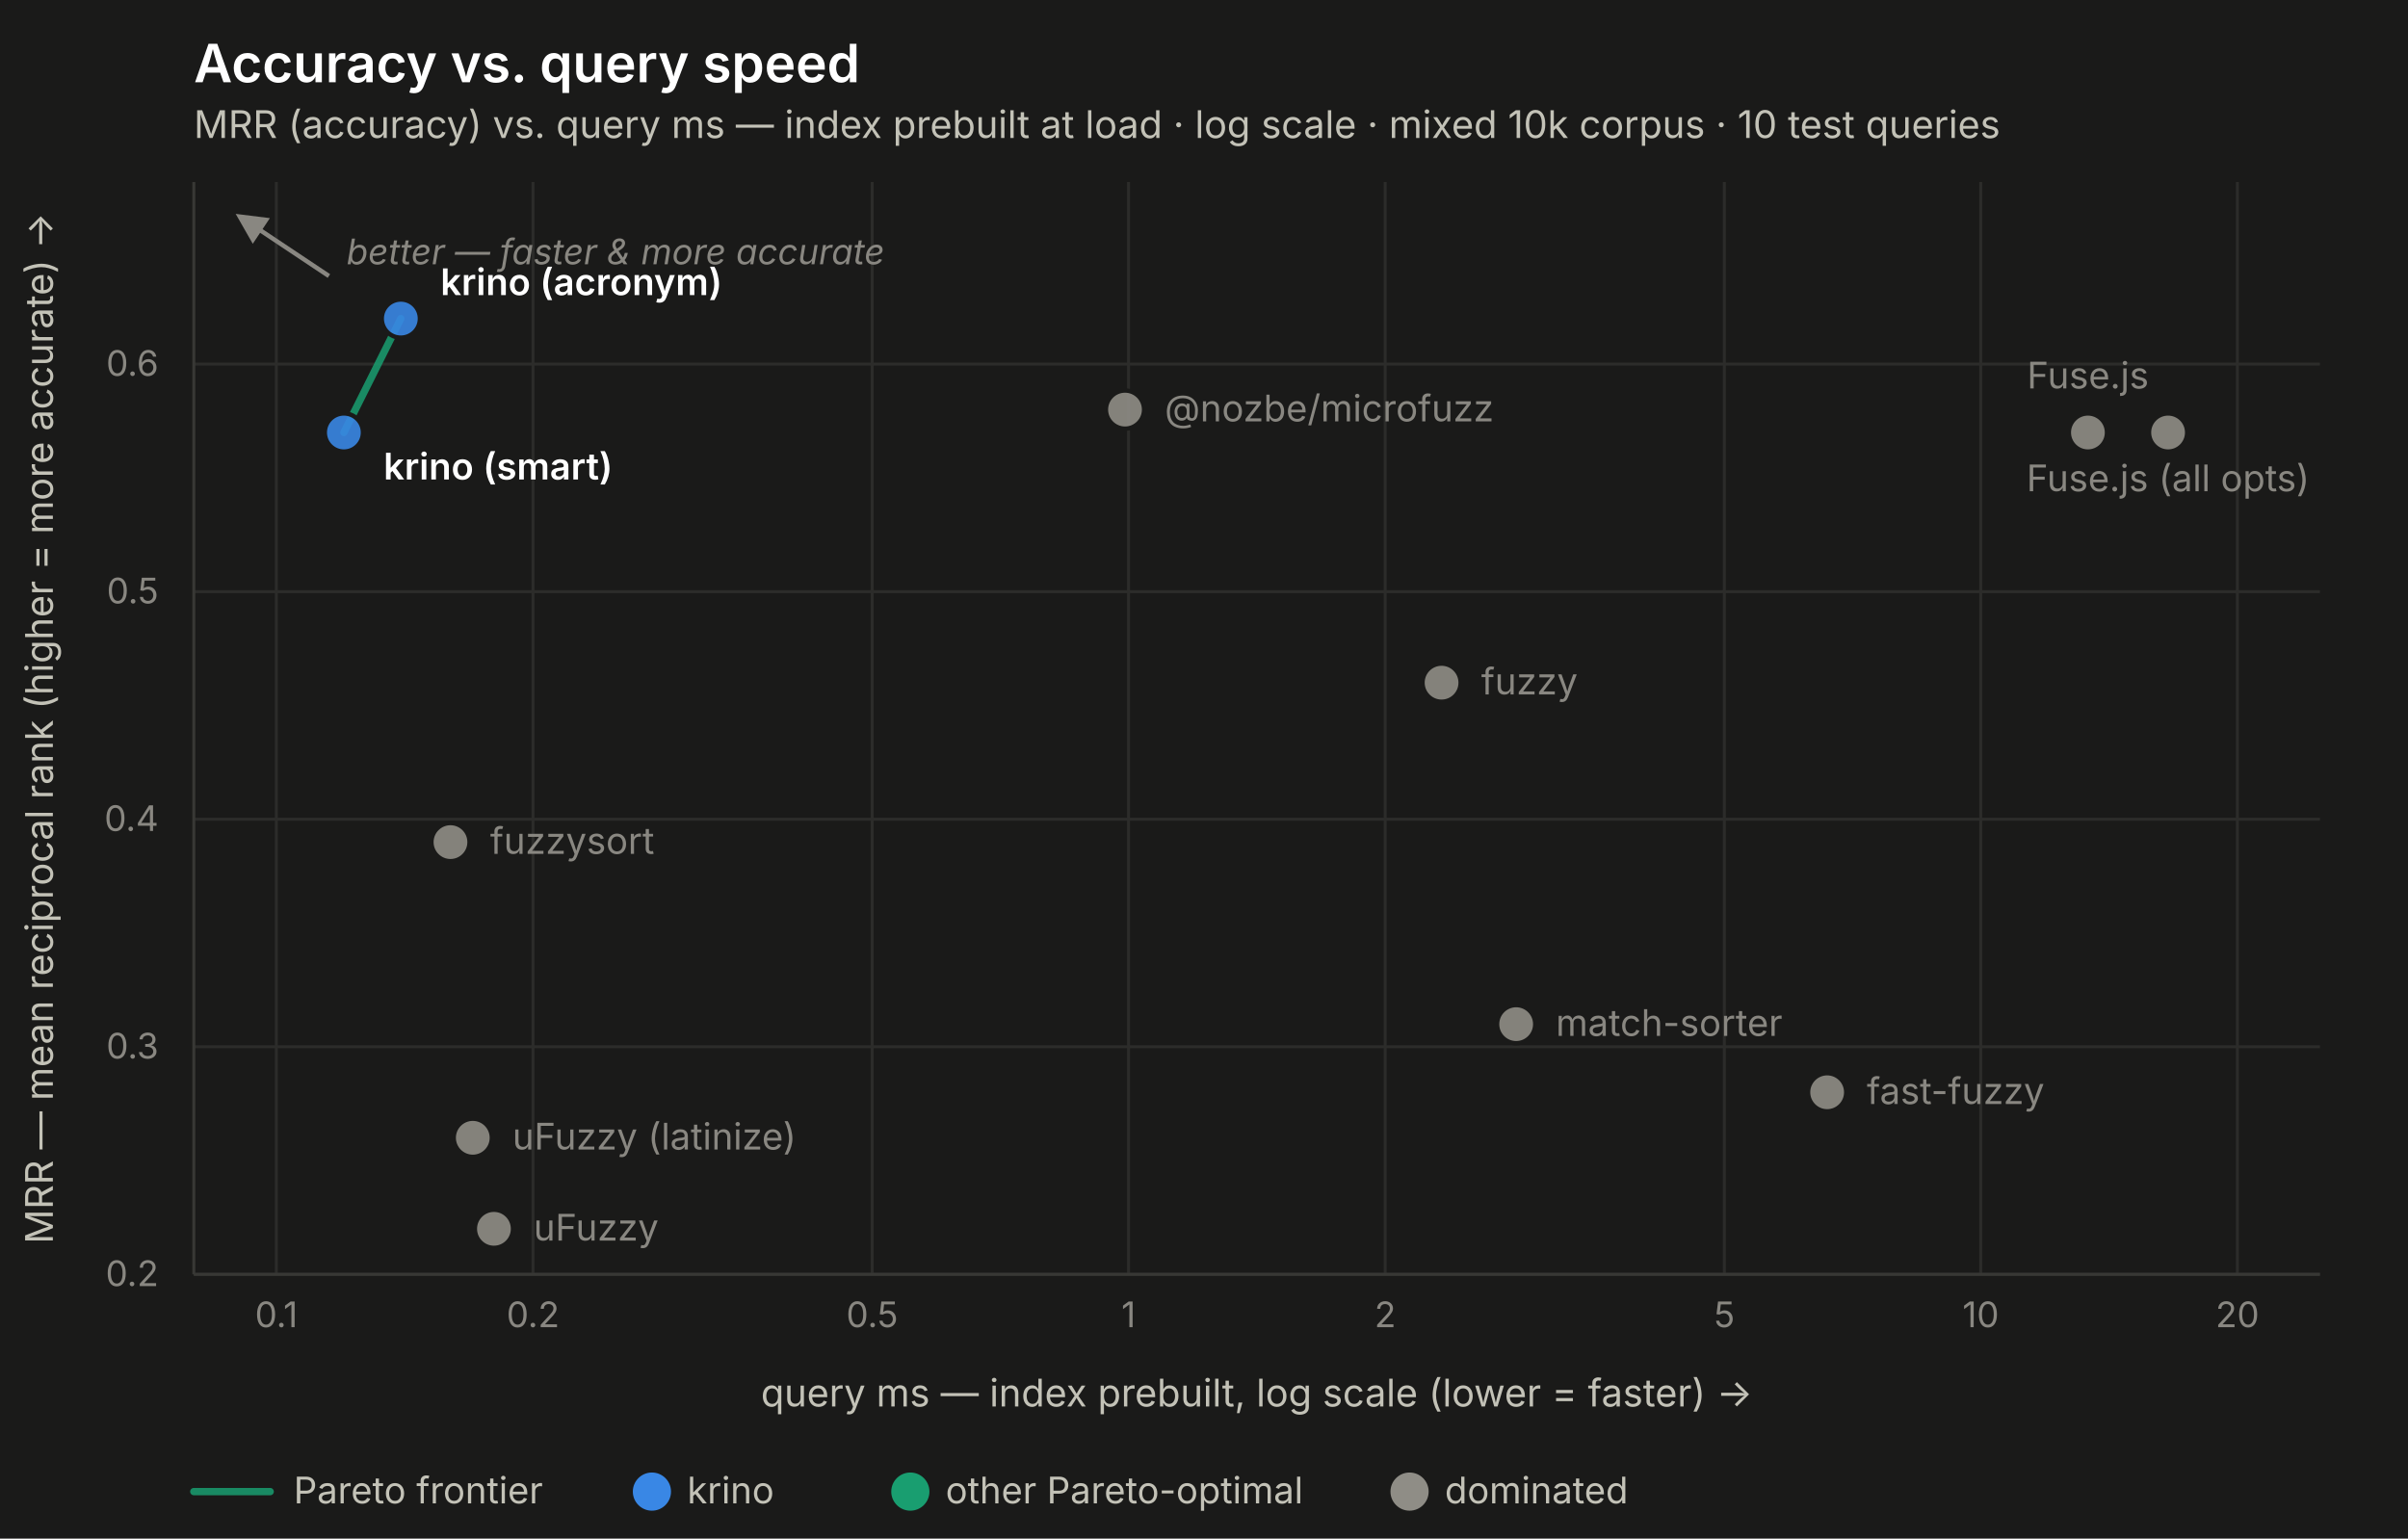
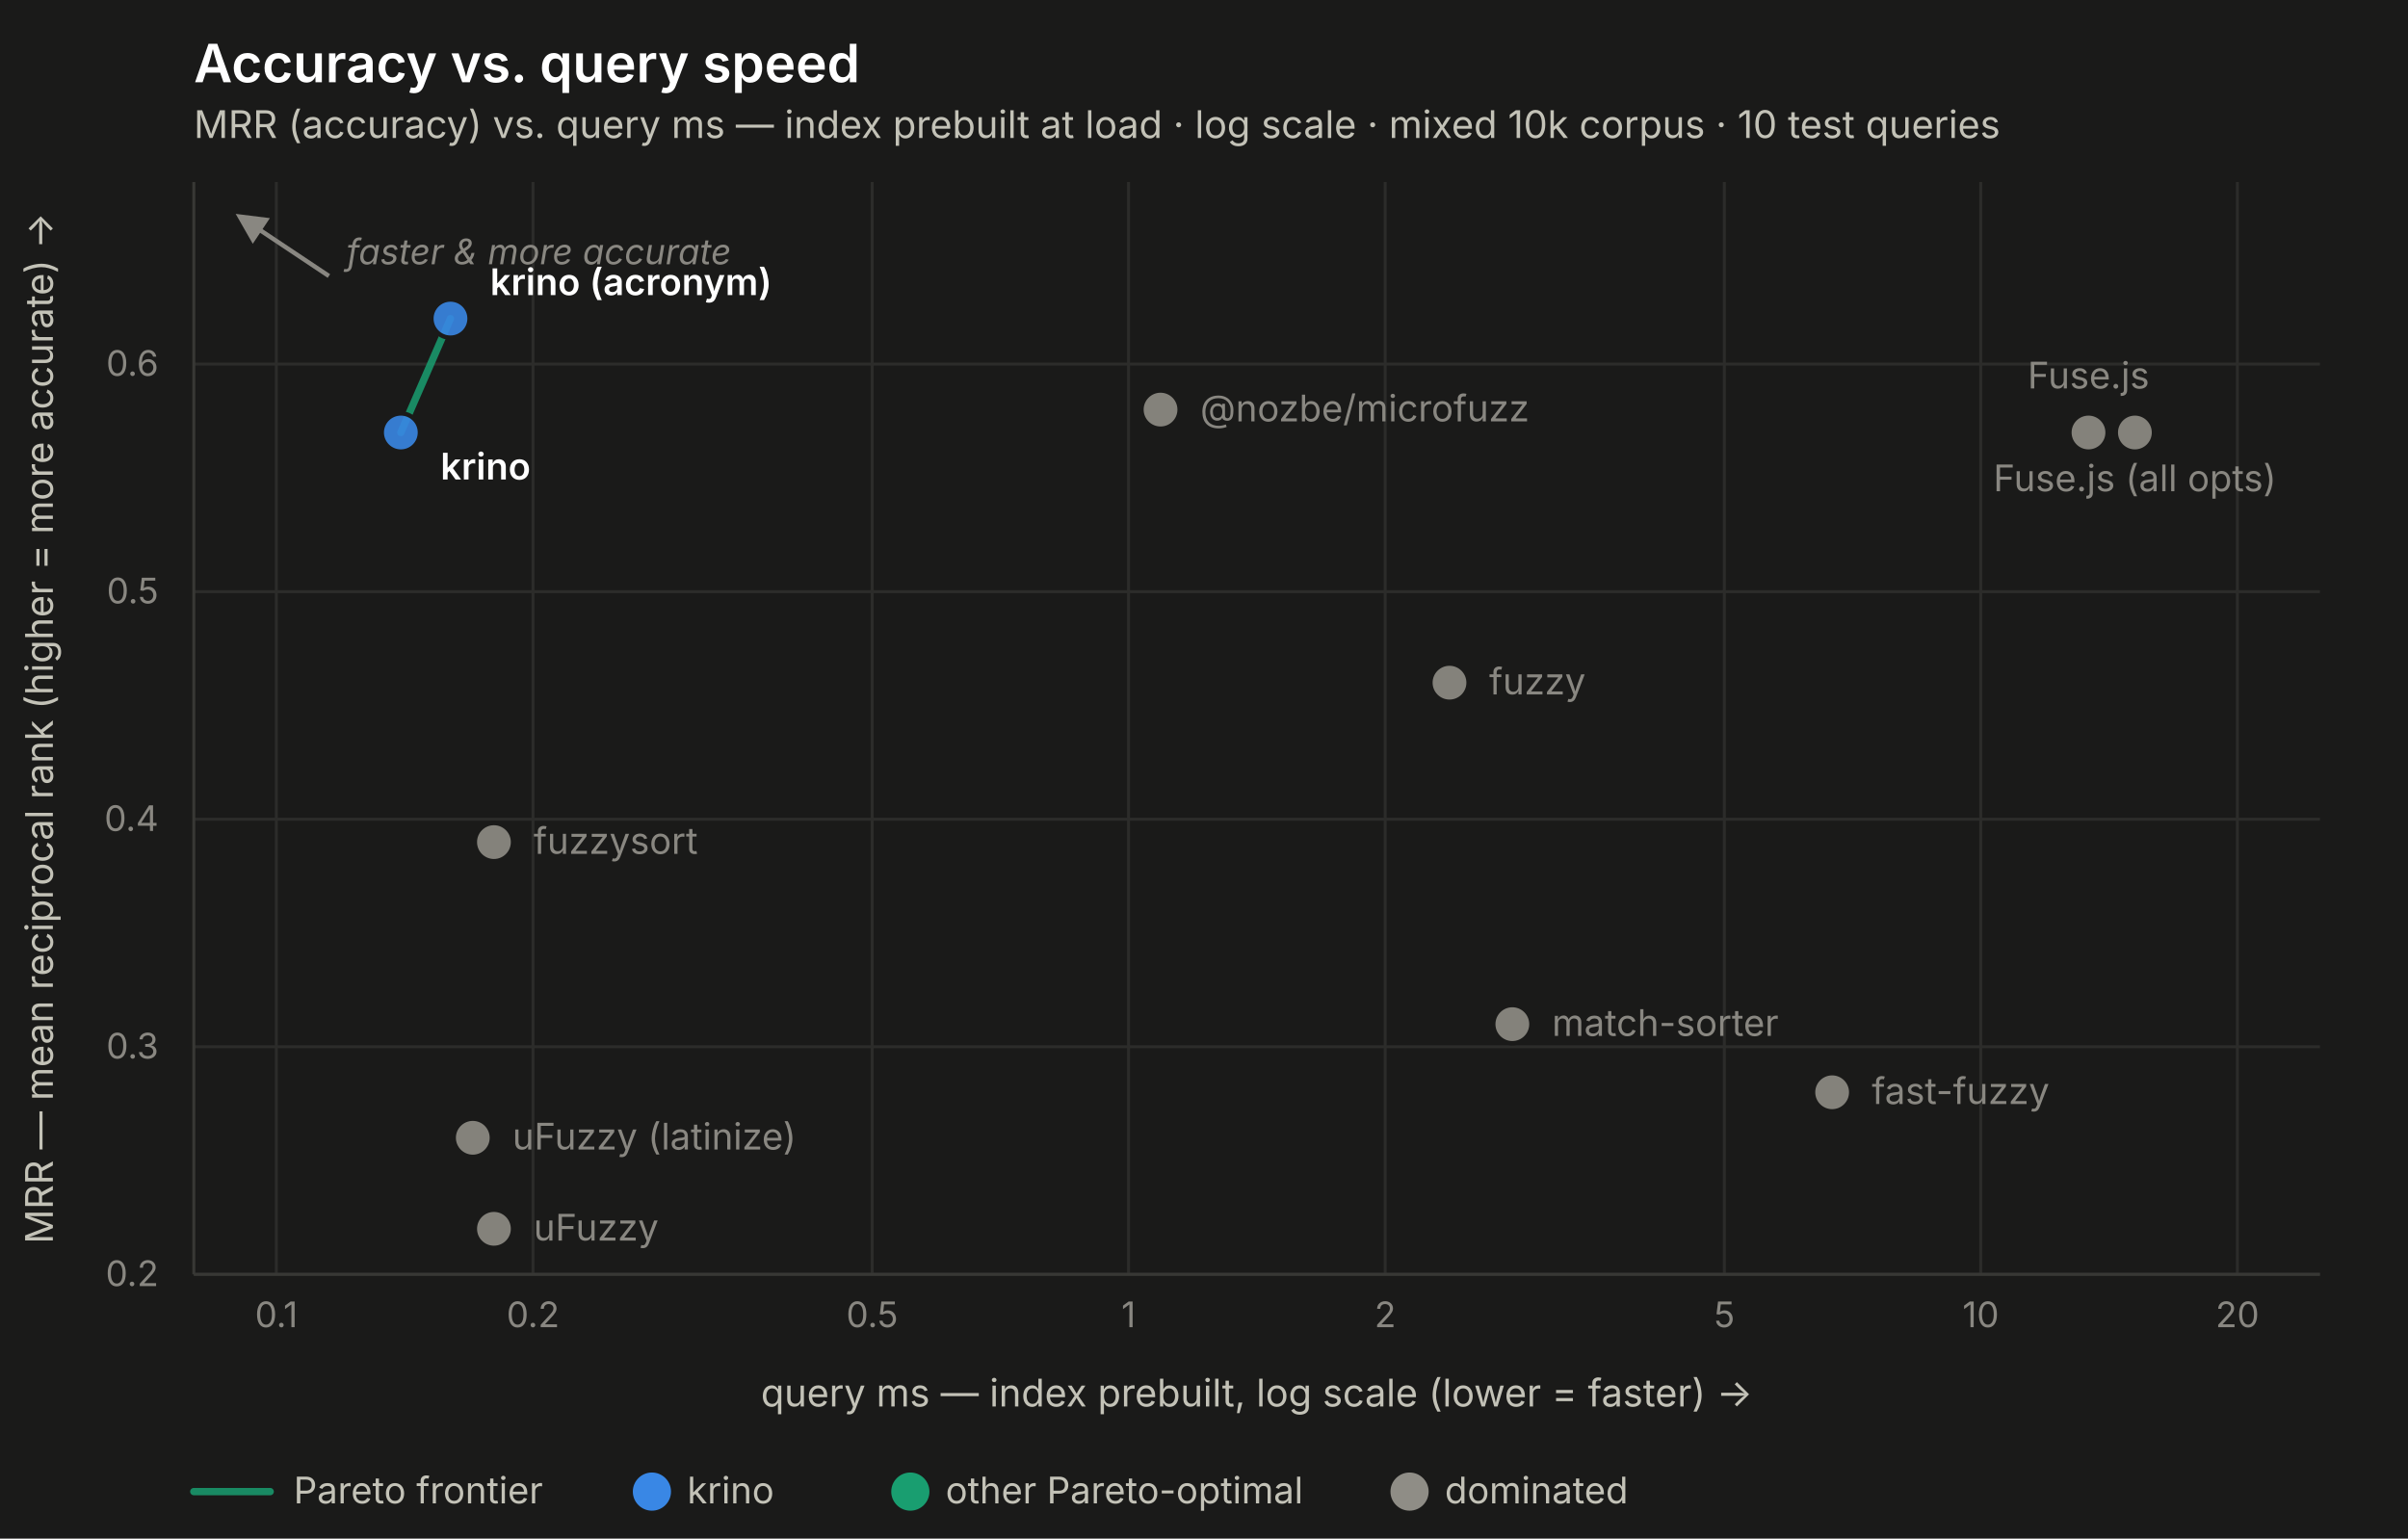
<svg xmlns="http://www.w3.org/2000/svg" viewBox="0 0 820 524" font-family="system-ui, -apple-system, 'Segoe UI', sans-serif" role="img" aria-labelledby="pareto-query-title pareto-query-desc">
  <defs>
    <marker id="arrow" viewBox="0 0 10 10" refX="8" refY="5" markerWidth="7" markerHeight="7" orient="auto-start-reverse">
      <path d="M0 0 L10 5 L0 10 z" fill="#898781" />
    </marker>
  </defs>
  <rect x="0" y="0" width="820" height="524" fill="#1a1a19" />
  <text x="66" y="28" fill="#ffffff" font-size="18" font-weight="600">Accuracy vs. query speed</text>
  <text x="66" y="47" fill="#c3c2b7" font-size="13">MRR (accuracy) vs. query ms — index prebuilt at load · log scale · mixed 10k corpus · 10 test queries</text>
  <g>
    <line x1="94.1" y1="62" x2="94.1" y2="434" stroke="#2c2c2a" />
    <line x1="181.5" y1="62" x2="181.5" y2="434" stroke="#2c2c2a" />
    <line x1="297" y1="62" x2="297" y2="434" stroke="#2c2c2a" />
    <line x1="384.3" y1="62" x2="384.3" y2="434" stroke="#2c2c2a" />
    <line x1="471.7" y1="62" x2="471.7" y2="434" stroke="#2c2c2a" />
    <line x1="587.2" y1="62" x2="587.2" y2="434" stroke="#2c2c2a" />
    <line x1="674.5" y1="62" x2="674.5" y2="434" stroke="#2c2c2a" />
    <line x1="761.9" y1="62" x2="761.9" y2="434" stroke="#2c2c2a" />
    <line x1="66" y1="434" x2="790" y2="434" stroke="#2c2c2a" />
    <line x1="66" y1="356.5" x2="790" y2="356.5" stroke="#2c2c2a" />
    <line x1="66" y1="279" x2="790" y2="279" stroke="#2c2c2a" />
    <line x1="66" y1="201.5" x2="790" y2="201.5" stroke="#2c2c2a" />
    <line x1="66" y1="124" x2="790" y2="124" stroke="#2c2c2a" />
  </g>
  <line x1="66" y1="434" x2="790" y2="434" stroke="#383835" />
  <line x1="66" y1="62" x2="66" y2="434" stroke="#383835" />
  <g>
    <text x="94.1" y="452" text-anchor="middle" fill="#898781" font-size="12" font-variant-numeric="tabular-nums">0.1</text>
    <text x="181.5" y="452" text-anchor="middle" fill="#898781" font-size="12" font-variant-numeric="tabular-nums">0.2</text>
    <text x="297" y="452" text-anchor="middle" fill="#898781" font-size="12" font-variant-numeric="tabular-nums">0.5</text>
    <text x="384.3" y="452" text-anchor="middle" fill="#898781" font-size="12" font-variant-numeric="tabular-nums">1</text>
    <text x="471.7" y="452" text-anchor="middle" fill="#898781" font-size="12" font-variant-numeric="tabular-nums">2</text>
    <text x="587.2" y="452" text-anchor="middle" fill="#898781" font-size="12" font-variant-numeric="tabular-nums">5</text>
    <text x="674.5" y="452" text-anchor="middle" fill="#898781" font-size="12" font-variant-numeric="tabular-nums">10</text>
    <text x="761.9" y="452" text-anchor="middle" fill="#898781" font-size="12" font-variant-numeric="tabular-nums">20</text>
  </g>
  <g>
    <text x="54" y="438" text-anchor="end" fill="#898781" font-size="12" font-variant-numeric="tabular-nums">0.2</text>
    <text x="54" y="360.5" text-anchor="end" fill="#898781" font-size="12" font-variant-numeric="tabular-nums">0.3</text>
    <text x="54" y="283" text-anchor="end" fill="#898781" font-size="12" font-variant-numeric="tabular-nums">0.4</text>
    <text x="54" y="205.5" text-anchor="end" fill="#898781" font-size="12" font-variant-numeric="tabular-nums">0.5</text>
    <text x="54" y="128" text-anchor="end" fill="#898781" font-size="12" font-variant-numeric="tabular-nums">0.6</text>
  </g>
  <text x="428" y="479" text-anchor="middle" fill="#c3c2b7" font-size="13">query ms — index prebuilt, log scale (lower = faster) →</text>
  <text transform="translate(18,248) rotate(-90)" text-anchor="middle" fill="#c3c2b7" font-size="13">MRR — mean reciprocal rank (higher = more accurate) →</text>
-   <path d="M117.1 147.3 L136.5 108.5" fill="none" stroke="#199e70" stroke-width="2.5" stroke-linejoin="round" stroke-linecap="round" opacity="0.85" />
+   <path d="M136.5 147.3 L153.4 108.5" fill="none" stroke="#199e70" stroke-width="2.5" stroke-linejoin="round" stroke-linecap="round" opacity="0.85" />
  <g transform="translate(78,70)">
    <line x1="34" y1="24" x2="4" y2="4" stroke="#898781" stroke-width="1.5" marker-end="url(#arrow)" />
-     <text x="40" y="20" fill="#898781" font-size="12" font-style="italic">better — faster &amp; more accurate</text>
+     <text x="40" y="20" fill="#898781" font-size="12" font-style="italic">faster &amp; more accurate</text>
  </g>
  <g>
-     <circle cx="136.5" cy="108.5" r="6.5" fill="#3987e5" fill-opacity="0.9" stroke="#1a1a19" stroke-width="1.5" />
-     <circle cx="383.1" cy="139.5" r="6.5" fill="#8f8d86" fill-opacity="0.9" stroke="#1a1a19" stroke-width="1.5" />
-     <circle cx="117.1" cy="147.3" r="6.5" fill="#3987e5" fill-opacity="0.9" stroke="#1a1a19" stroke-width="1.5" />
-     <circle cx="711" cy="147.3" r="6.5" fill="#8f8d86" fill-opacity="0.9" stroke="#1a1a19" stroke-width="1.5" />
-     <circle cx="738.3" cy="147.3" r="6.5" fill="#8f8d86" fill-opacity="0.9" stroke="#1a1a19" stroke-width="1.5" />
-     <circle cx="490.9" cy="232.5" r="6.5" fill="#8f8d86" fill-opacity="0.9" stroke="#1a1a19" stroke-width="1.5" />
-     <circle cx="153.4" cy="286.8" r="6.5" fill="#8f8d86" fill-opacity="0.9" stroke="#1a1a19" stroke-width="1.5" />
-     <circle cx="516.3" cy="348.8" r="6.5" fill="#8f8d86" fill-opacity="0.9" stroke="#1a1a19" stroke-width="1.5" />
-     <circle cx="622.2" cy="372" r="6.5" fill="#8f8d86" fill-opacity="0.9" stroke="#1a1a19" stroke-width="1.5" />
+     <circle cx="153.4" cy="108.5" r="6.5" fill="#3987e5" fill-opacity="0.9" stroke="#1a1a19" stroke-width="1.5" />
+     <circle cx="395.2" cy="139.5" r="6.5" fill="#8f8d86" fill-opacity="0.9" stroke="#1a1a19" stroke-width="1.5" />
+     <circle cx="136.5" cy="147.3" r="6.5" fill="#3987e5" fill-opacity="0.9" stroke="#1a1a19" stroke-width="1.5" />
+     <circle cx="711.2" cy="147.3" r="6.5" fill="#8f8d86" fill-opacity="0.9" stroke="#1a1a19" stroke-width="1.5" />
+     <circle cx="727" cy="147.3" r="6.5" fill="#8f8d86" fill-opacity="0.9" stroke="#1a1a19" stroke-width="1.5" />
+     <circle cx="493.6" cy="232.5" r="6.5" fill="#8f8d86" fill-opacity="0.9" stroke="#1a1a19" stroke-width="1.5" />
+     <circle cx="168.2" cy="286.8" r="6.5" fill="#8f8d86" fill-opacity="0.9" stroke="#1a1a19" stroke-width="1.5" />
+     <circle cx="515" cy="348.8" r="6.5" fill="#8f8d86" fill-opacity="0.9" stroke="#1a1a19" stroke-width="1.5" />
+     <circle cx="623.9" cy="372" r="6.5" fill="#8f8d86" fill-opacity="0.9" stroke="#1a1a19" stroke-width="1.5" />
    <circle cx="161" cy="387.5" r="6.5" fill="#8f8d86" fill-opacity="0.9" stroke="#1a1a19" stroke-width="1.5" />
    <circle cx="168.2" cy="418.5" r="6.5" fill="#8f8d86" fill-opacity="0.9" stroke="#1a1a19" stroke-width="1.5" />
  </g>
  <g>
-     <text x="150" y="100.5" text-anchor="start" fill="#ffffff" font-size="12.5" font-weight="600">krino (acronym)</text>
-     <text x="711" y="132.3" text-anchor="middle" fill="#898781" font-size="12.5">Fuse.js</text>
-     <text x="396.6" y="143.5" text-anchor="start" fill="#898781" font-size="12.5">@nozbe/microfuzz</text>
-     <text x="130.6" y="163.3" text-anchor="start" fill="#ffffff" font-size="12.5" font-weight="600">krino (smart)</text>
-     <text x="738.3" y="167.3" text-anchor="middle" fill="#898781" font-size="12.5">Fuse.js (all opts)</text>
-     <text x="504.4" y="236.5" text-anchor="start" fill="#898781" font-size="12.5">fuzzy</text>
-     <text x="166.9" y="290.8" text-anchor="start" fill="#898781" font-size="12.5">fuzzysort</text>
-     <text x="529.8" y="352.8" text-anchor="start" fill="#898781" font-size="12.5">match-sorter</text>
-     <text x="635.7" y="376" text-anchor="start" fill="#898781" font-size="12.5">fast-fuzzy</text>
+     <text x="166.9" y="100.5" text-anchor="start" fill="#ffffff" font-size="12.5" font-weight="600">krino (acronym)</text>
+     <text x="711.2" y="132.3" text-anchor="middle" fill="#898781" font-size="12.5">Fuse.js</text>
+     <text x="408.7" y="143.5" text-anchor="start" fill="#898781" font-size="12.5">@nozbe/microfuzz</text>
+     <text x="150" y="163.3" text-anchor="start" fill="#ffffff" font-size="12.5" font-weight="600">krino</text>
+     <text x="727" y="167.3" text-anchor="middle" fill="#898781" font-size="12.5">Fuse.js (all opts)</text>
+     <text x="507.1" y="236.5" text-anchor="start" fill="#898781" font-size="12.5">fuzzy</text>
+     <text x="181.7" y="290.8" text-anchor="start" fill="#898781" font-size="12.5">fuzzysort</text>
+     <text x="528.5" y="352.8" text-anchor="start" fill="#898781" font-size="12.5">match-sorter</text>
+     <text x="637.4" y="376" text-anchor="start" fill="#898781" font-size="12.5">fast-fuzzy</text>
    <text x="174.5" y="391.5" text-anchor="start" fill="#898781" font-size="12.5">uFuzzy (latinize)</text>
    <text x="181.7" y="422.5" text-anchor="start" fill="#898781" font-size="12.5">uFuzzy</text>
  </g>
  <g>
    <line x1="66" y1="508" x2="92" y2="508" stroke="#199e70" stroke-width="2.5" stroke-linecap="round" opacity="0.85" />
    <text x="100" y="512" fill="#c3c2b7" font-size="12.5">Pareto frontier</text>
    <circle cx="222" cy="508" r="6.5" fill="#3987e5" />
    <text x="234" y="512" fill="#c3c2b7" font-size="12.5">krino</text>
    <circle cx="310" cy="508" r="6.5" fill="#199e70" />
    <text x="322" y="512" fill="#c3c2b7" font-size="12.5">other Pareto-optimal</text>
    <circle cx="480" cy="508" r="6.5" fill="#8f8d86" />
    <text x="492" y="512" fill="#c3c2b7" font-size="12.5">dominated</text>
  </g>
</svg>
